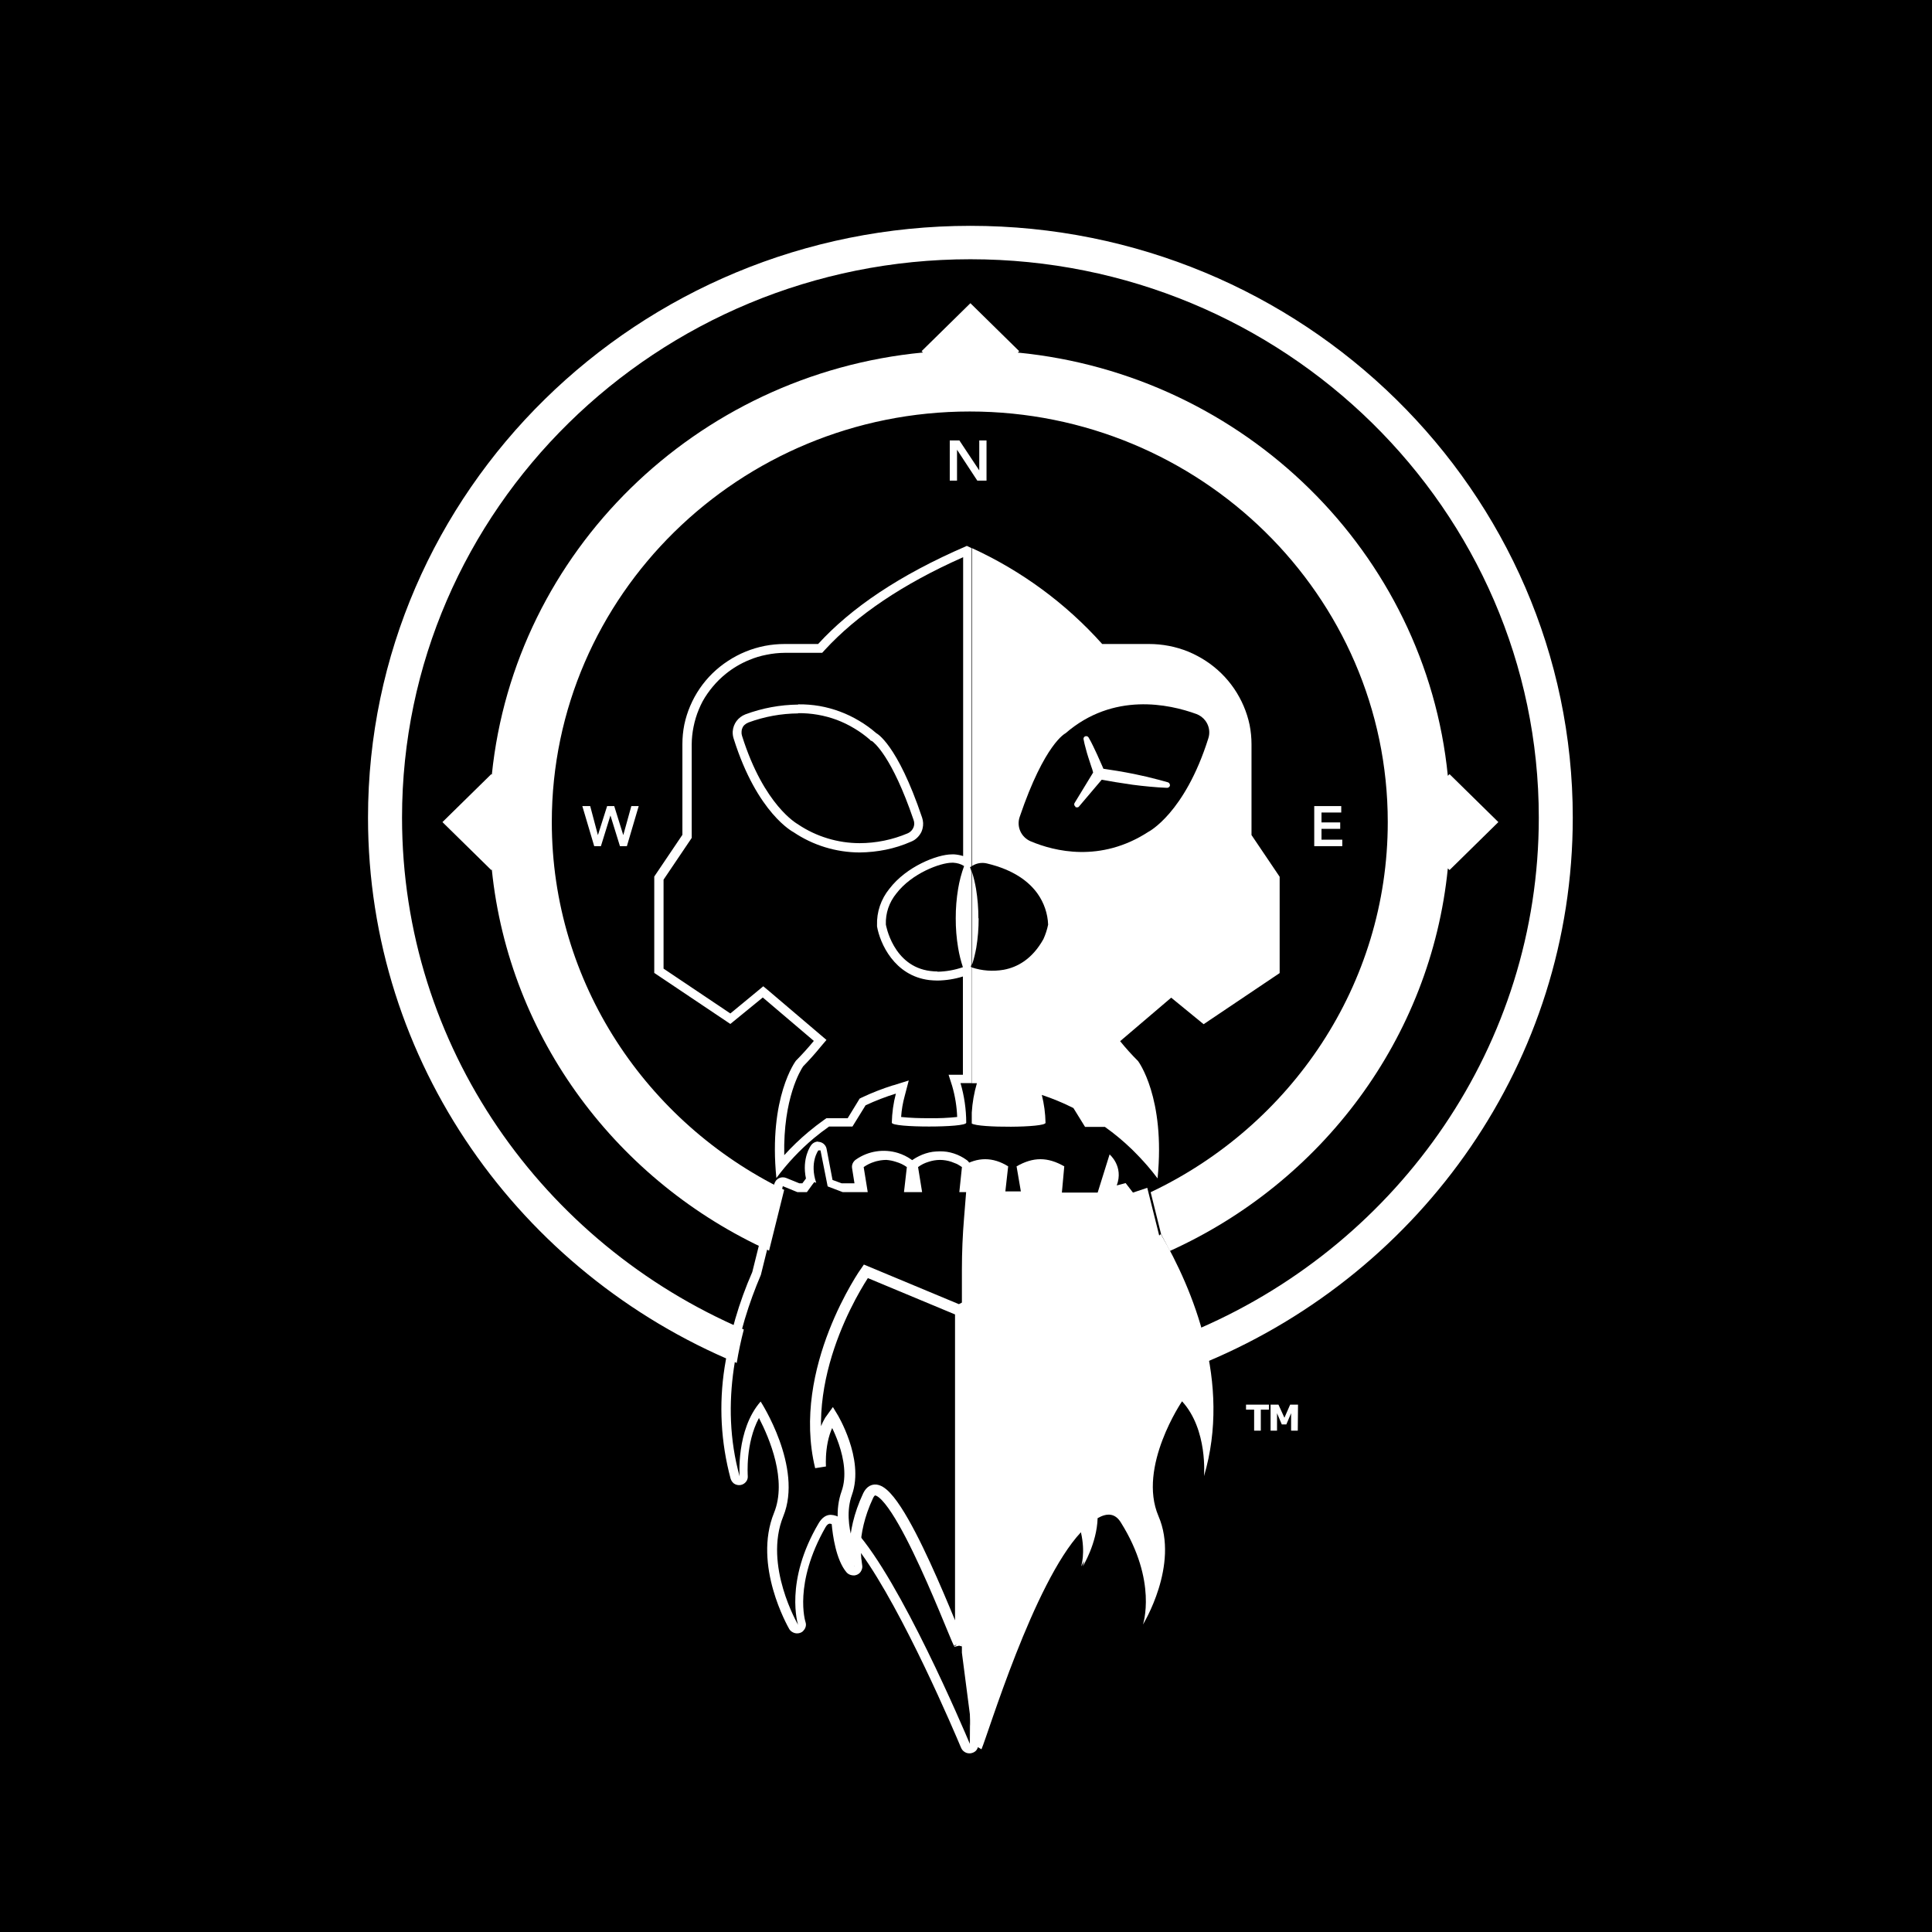
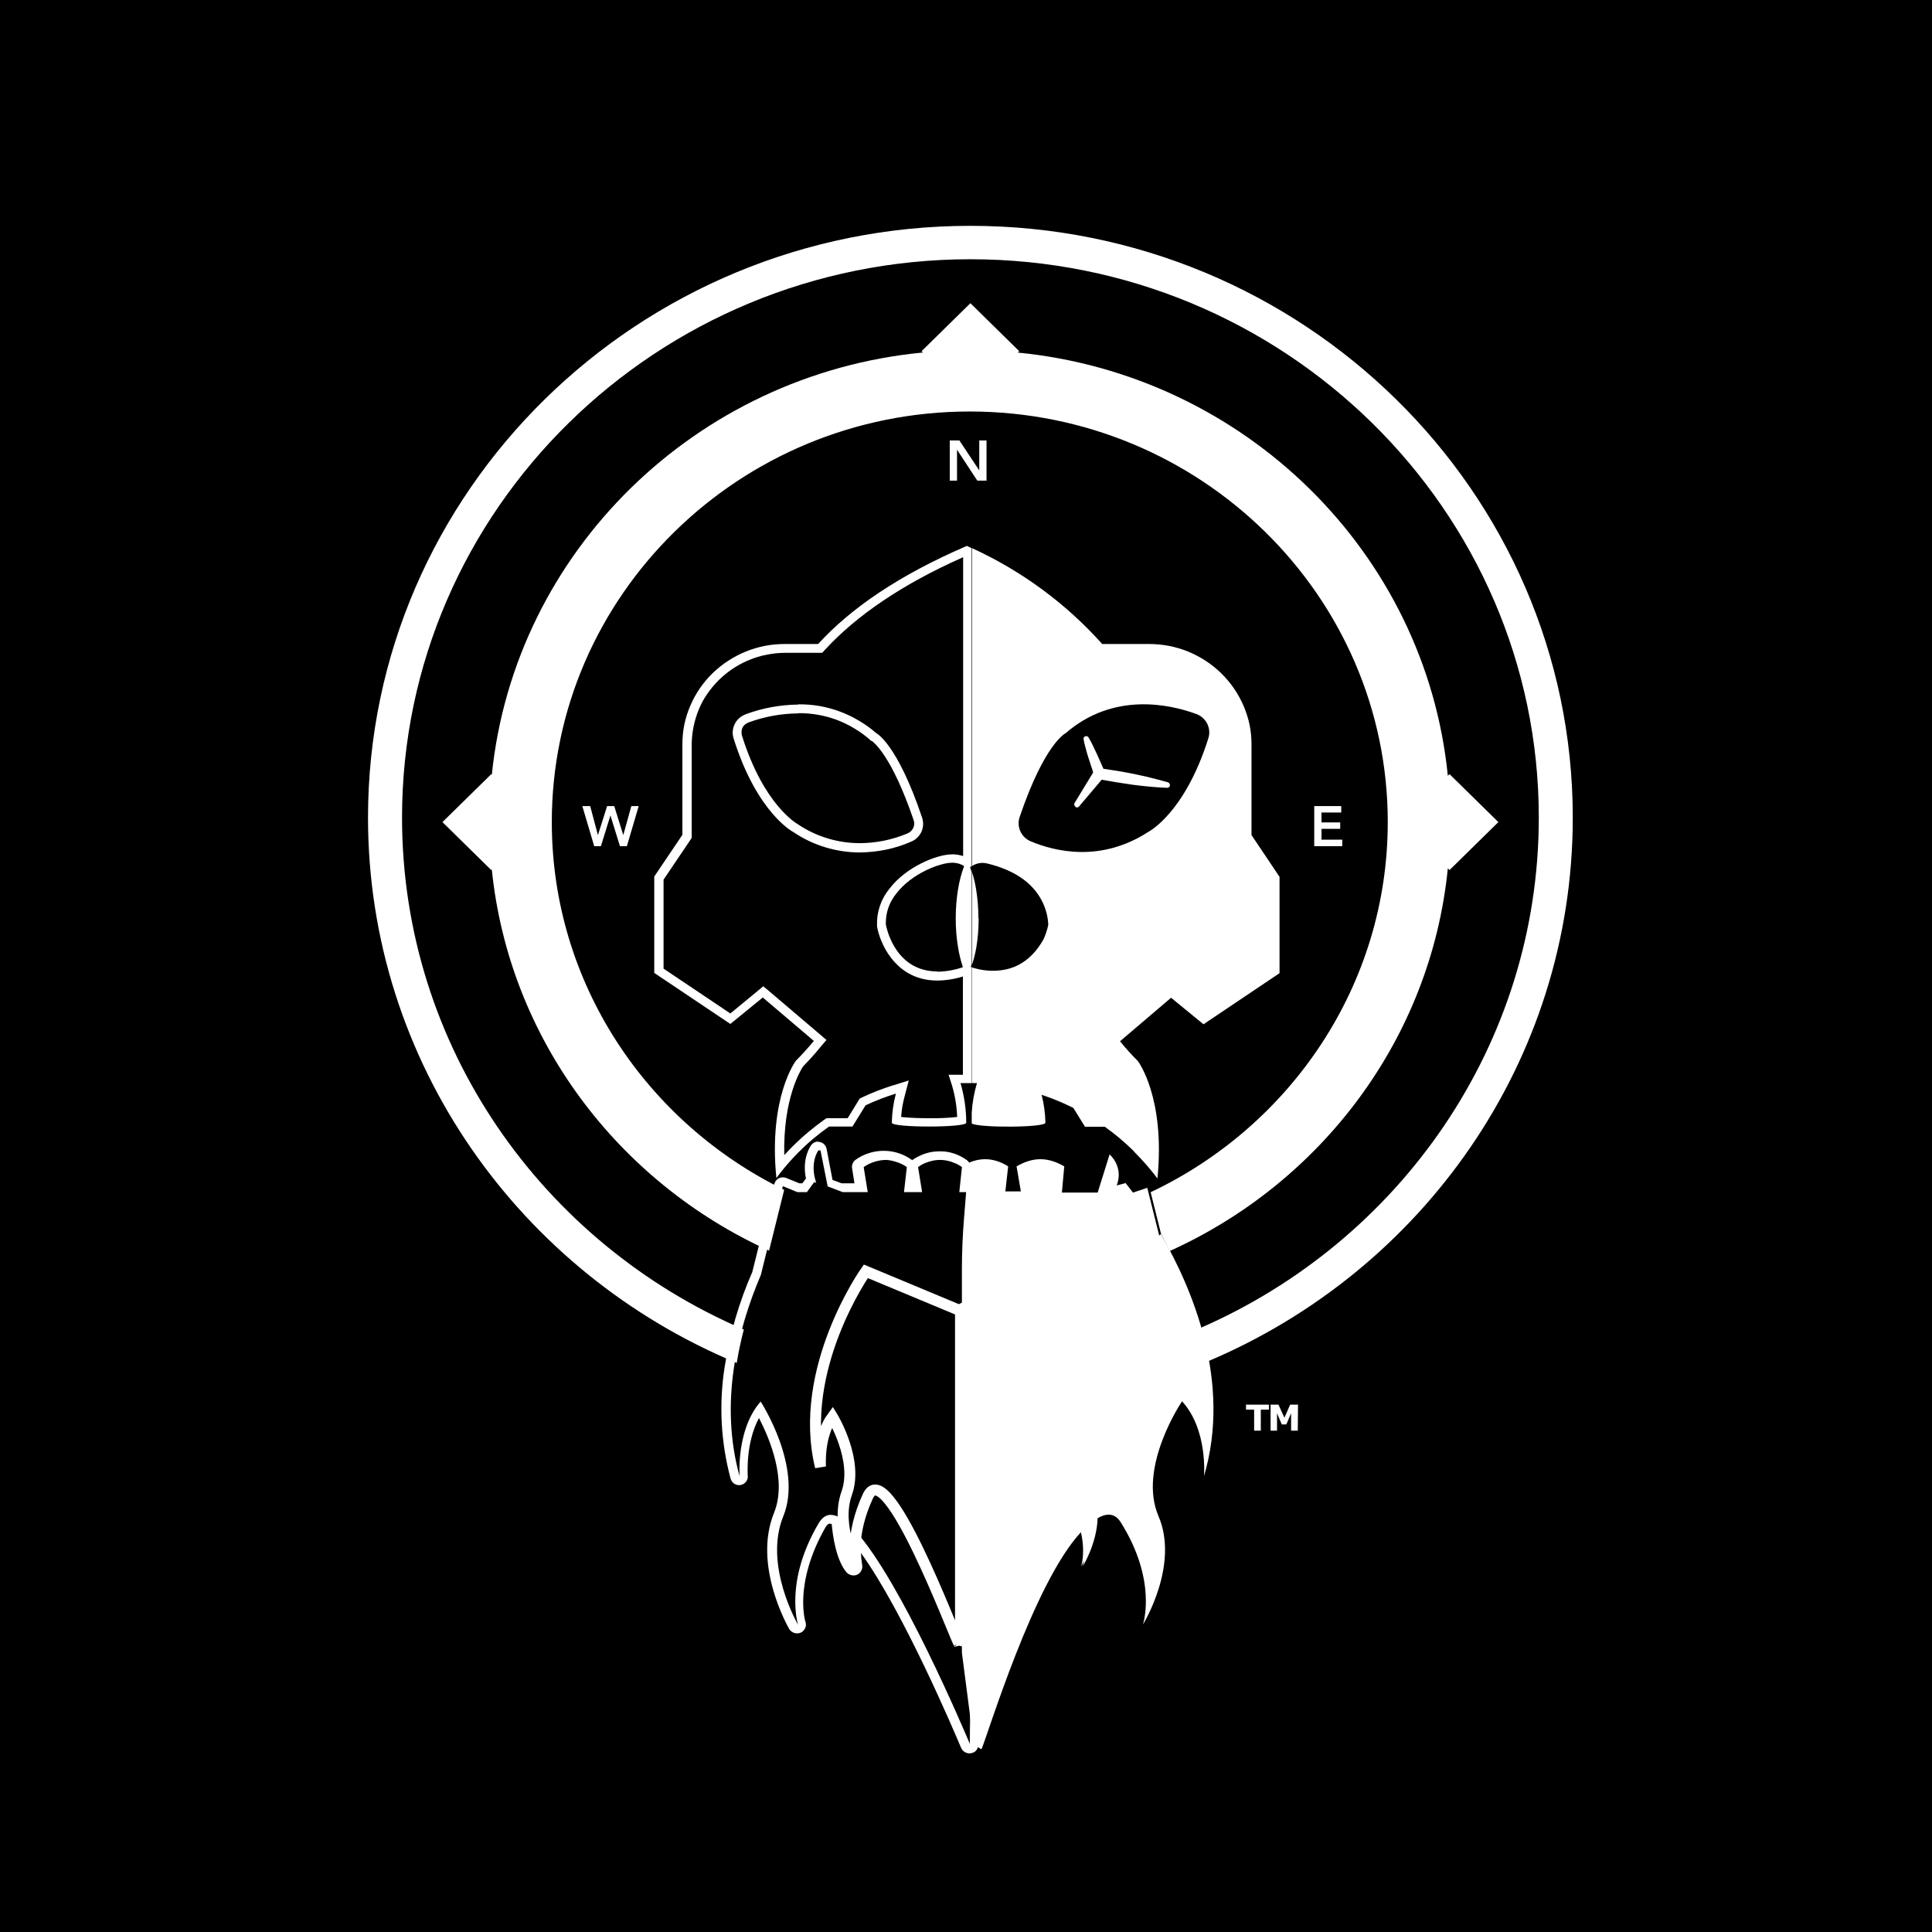
<svg xmlns="http://www.w3.org/2000/svg" version="1.2" baseProfile="tiny-ps" viewBox="0 0 810 810">
  <rect fill="#000000" width="810" height="810" />
  <path stroke="#ffffff" stroke-width="4.6" d="m 363,533 c 0,0 -29,41 -19,82 0,0 -1,-13 5,-21 0,0 11,18 6,32 -5,14 4,30 4,30 0,0 -3,-12 5,-29 8,-16 35,56 38,62 v 0.4 l 0.1,-0.2 0.1,0.2 v -0.4 c 0.1,-0.3 0.3,-0.8 0.5,-1 V 549 l -0.6,0.3 z m 0,0" />
  <path fill="#ffffff" d="m 486,518 -5,-20 -6,2 c -2,-2.7 -3.2,-4 -3,-4 l -3.8,1 c 3,-8 -3,-13 -3,-13 l -5,16 h -15 l 1,-11 c -7,-4 -13,-4 -20,0 l 1.8,10.5 h -6.5 l 1.18,-10.5 c -6.4,-4 -12.9,-4 -19.3,0 l 1.7,10.5 -0.9,11.2 a 273.5,268.7 0 0 0 -0.9,21.5 v 160.7 l 5,38.6 3.2,1.9 c 2.8,-6.4 21.8,-69.7 41.7,-91 2,8.7 0.1,14.3 0.1,14.3 0,0 0.5,-0.8 1.2,-2.2 -0.1,0.8 -0.3,1.5 -0.5,2.2 0,0 5.9,-9.6 6.2,-20.2 4,-2.3 7.4,-2.1 9.8,1.9 15.4,24.6 9.2,42.7 9.2,42.7 0,0 15.4,-24.9 6.5,-45.5 -8.8,-20.6 9.9,-48.1 9.9,-48.1 10.9,11.9 9.2,31.4 9.2,31.4 11.6,-39.3 -4.6,-78.2 -18.1,-101.5 z M 410.2,385 a 78.9,77.5 0 0 0 -1,-12.4 62.3,61.2 0 0 0 -1.6,-6.8 v 38.5 a 60.1,59 0 0 0 1.7,-6.9 76.8,75.5 0 0 0 1,-12.4 z m 0,0" />
  <path fill="#ffffff" d="m 344,482.3 3,15.1 6.3,2.4 h 10.5 l -1.7,-10.5 a 16.5,16.2 0 0 1 2.2,-1.3 16.7,16.4 0 0 1 2.3,-0.9 c 0.8,-0.3 1.6,-0.4 2.5,-0.6 a 16.2,16 0 0 1 2.5,-0.2 16.3,16 0 0 1 4,0.8 16.9,16.6 0 0 1 2.4,0.9 c 0.8,0.4 1.5,0.8 2.2,1.3 l -1.2,10.5 h 7.6 l -1.7,-10.5 a 14.9,14.6 0 0 1 2.1,-1.3 15.2,14.9 0 0 1 2.3,-0.9 15.2,14.9 0 0 1 4.8,-0.8 15.2,14.9 0 0 1 4.8,0.8 c 0.8,0.3 1.5,0.6 2.3,0.9 0.7,0.4 1.4,0.8 2.1,1.3 l -1.1,10.5 h 4.5 v 231.6 c 0,-8.9 -0.1,-8.9 -0.1,-8.9 v 8.6 c -2.7,-6.4 -29,-68.3 -47.9,-89.2 l -0.3,-0.3 a 39.8,39.1 0 0 0 -0.2,15.2 c -4.8,-5.7 -5.5,-20.2 -5.5,-20.2 a 8.3,8.2 0 0 0 -4.4,-1.5 c -1.9,0 -3.6,1.1 -5,3.4 -14.6,24.6 -8.7,42.7 -8.7,42.7 0,0 -14.6,-24.9 -6.2,-45.5 8.4,-20.6 -9.5,-48.1 -9.5,-48.1 -10.4,11.9 -8.8,31.4 -8.8,31.4 -8.6,-30.9 -0.9,-61.5 8.9,-84.5 l 9.2,-37.2 6.1,2.5 h 4 c 1.9,-2.7 3.1,-4.2 3.1,-4.2 l 0.8,0.3 c -2.9,-8.5 0.9,-13.6 0.9,-13.6 m 0,-3.7 a 3.7,3.6 0 0 0 -1.7,0.4 3.7,3.7 0 0 0 -1.3,1.1 c -0.2,0.2 -4,5.5 -2.2,14 -0.4,0.5 -0.8,1.1 -1.5,2 h -1.3 l -5.4,-2.2 a 3.7,3.7 0 0 0 -1.6,-0.3 3.7,3.7 0 0 0 -2.2,0.8 3.7,3.6 0 0 0 -0.6,0.6 3.9,3.9 0 0 0 -0.4,0.7 3.9,3.9 0 0 0 -0.3,0.7 l -9.2,36.9 a 164.6,161.7 0 0 0 -11.6,39.9 116.9,114.9 0 0 0 -1.2,23.5 116.6,114.6 0 0 0 3.7,23.2 c 0.1,0.4 0.3,0.7 0.5,1.1 0.2,0.3 0.5,0.6 0.8,0.9 a 3.7,3.6 0 0 0 2.9,0.7 3.7,3.7 0 0 0 2.3,-1.4 3.6,3.5 0 0 0 0.6,-1.2 3.6,3.6 0 0 0 0.1,-1.3 c 0,-0.2 -1,-13.6 4.7,-24.2 4.4,8.5 11.9,26.1 6.3,39.8 -8.9,22 5.8,47.6 6.4,48.7 a 3.7,3.6 0 0 0 1.4,1.3 3.7,3.6 0 0 0 1.9,0.5 3.6,3.6 0 0 0 1.5,-0.3 c 0.4,-0.2 0.8,-0.4 1.1,-0.8 a 3.7,3.7 0 0 0 1.1,-2.4 3.7,3.7 0 0 0 -0.2,-1.3 c -0.05,-0.1 -5.1,-16 8.4,-39.7 0.9,-1.5 1.6,-1.5 1.8,-1.5 0.3,0.01 0.6,0.1 0.8,0.2 0.4,4.6 1.8,15 6.2,20.2 a 3.7,3.6 0 0 0 2.1,1.2 c 0.4,0.1 0.8,0.1 1.2,0.1 a 3.7,3.6 0 0 0 2.2,-1 c 0.3,-0.3 0.5,-0.6 0.7,-1 a 3.7,3.6 0 0 0 0.4,-1.2 3.7,3.6 0 0 0 -0.04,-1.2 35.6,34.9 0 0 1 -0.5,-5 c 17.8,24.6 39.3,75.3 41.9,81.5 l 0.06,0.1 a 3.7,3.6 0 0 0 1.2,1.6 3.6,3.6 0 0 0 2.3,0.8 3.4,3.3 0 0 0 0.9,-0.1 c 2.9,-0.7 2.9,-3.4 2.9,-4.4 V 499.9 c 0,-0.2 -0.03,-0.5 -0.1,-0.7 a 3.6,3.5 0 0 0 -0.6,-1.3 3.6,3.6 0 0 0 -0.5,-0.6 3.8,3.8 0 0 0 -0.6,-0.5 3.7,3.7 0 0 0 -0.6,-0.3 3.7,3.6 0 0 0 -1.4,-0.3 h -0.3 l 0.7,-6.5 a 3.6,3.6 0 0 0 -0.3,-1.9 3.6,3.6 0 0 0 -1.3,-1.5 19,18.6 0 0 0 -5.3,-2.7 19.2,18.8 0 0 0 -2.9,-0.7 19.2,18.9 0 0 0 -3,-0.2 c -1,0 -2,0.1 -3,0.2 a 19.1,18.8 0 0 0 -5.7,1.8 19.2,18.9 0 0 0 -2.6,1.5 3.2,3.2 0 0 0 -0.3,0.2 3.7,3.7 0 0 0 -0.4,-0.3 20,19.7 0 0 0 -5.5,-2.7 20.1,19.8 0 0 0 -17.6,2.7 3.6,3.6 0 0 0 -0.8,0.7 3.8,3.7 0 0 0 -0.9,1.9 3.8,3.7 0 0 0 0.02,1.1 l 1,6.3 h -5.4 l -3.8,-1.4 -2.5,-13.1 a 3.7,3.6 0 0 0 -1.3,-2.1 3.7,3.6 0 0 0 -1.1,-0.6 3.7,3.6 0 0 0 -1.3,-0.2 z m 0,0" />
  <path fill="#ffffff" d="m 403.8,233.6 v 125.3 a 16.8,16.5 0 0 0 -3.7,-0.7 h -1 c -6.2,0 -19.1,5.1 -26.2,14.4 a 23.7,23.3 0 0 0 -4,7.2 23.7,23.2 0 0 0 -1.2,8.1 v 0.5 c 1.2,7 7.2,20.7 21.9,22.5 1.1,0.1 2.3,0.2 3.4,0.2 a 36.9,36.3 0 0 0 10.7,-1.7 v 41.2 h -6 l 1.5,4.7 a 55.6,54.7 0 0 1 2.1,13 c -3.9,0.4 -7.8,0.6 -11.8,0.5 -3.9,0.04 -7.8,-0.1 -11.7,-0.5 0.2,-3 0.7,-5.9 1.5,-8.8 l 1.7,-6.5 -6.4,2 h -0.1 a 100.8,99 0 0 0 -13.1,5.1 l -1,0.5 -0.6,1 -4.4,7.2 h -8.9 l -1,0.7 a 106.9,105 0 0 0 -6.6,5.1 103.5,101.7 0 0 0 -10.1,9.7 c -0.5,-23.9 6.9,-35.7 7.9,-37.2 a 119.9,117.8 0 0 0 7.5,-8.4 l 2.3,-2.7 -2.7,-2.3 -21.4,-18.2 -2.4,-2 -2.4,2 -11.4,9.4 -28,-18.8 v -37.3 l 11.2,-16.6 0.6,-0.9 v -39.2 a 39.5,38.8 0 0 1 0.8,-7.5 39.4,38.7 0 0 1 2.2,-7.2 38.8,38.1 0 0 1 1.6,-3.4 38.2,37.6 0 0 1 2,-3.2 39.7,39 0 0 1 2.3,-3 39.5,38.8 0 0 1 5.4,-5.3 39.1,38.4 0 0 1 9.8,-5.8 39.4,38.7 0 0 1 3.6,-1.3 38.4,37.7 0 0 1 3.7,-0.9 39,38.3 0 0 1 7.6,-0.8 h 15.7 l 1.1,-1.2 c 13.4,-14.6 32.8,-27.7 57.8,-38.8 m 1.7,-4.8 c -28.3,12.2 -48.5,26 -62.3,41.1 h -14 a 43.2,42.5 0 0 0 -8.4,0.8 43.1,42.3 0 0 0 -8,2.4 42.9,42.1 0 0 0 -7.4,3.9 43.4,42.6 0 0 0 -6.5,5.2 43.1,42.3 0 0 0 -9.3,13.6 43.5,42.7 0 0 0 -2.5,7.9 43.2,42.5 0 0 0 -0.8,8.2 v 38 l -11.8,17.5 v 40.4 l 31.9,21.4 13.6,-11.1 21.4,18.2 a 118.8,116.7 0 0 1 -7.5,8.3 c 0,0 -11.6,15.2 -8.2,49.2 a 98.8,97 0 0 1 15.7,-16.7 106.7,104.8 0 0 1 6.4,-4.9 h 9.8 l 5.5,-8.9 a 97,95.3 0 0 1 12.7,-4.9 54.1,53.2 0 0 0 -1.7,12.2 c 0,1.1 7.8,1.6 15.6,1.6 7.8,0 15.6,-0.5 15.6,-1.6 a 61.9,60.8 0 0 0 -2.4,-16.6 h 4.7 v -48.6 l -0.4,-0.1 c 0.1,-0.4 0.2,-0.8 0.4,-1.3 V 365.8 c -0.2,-0.7 -0.4,-1.5 -0.7,-2.2 l 0.1,-0.1 c 0.2,-0.1 0.4,-0.2 0.5,-0.3 V 229.8 c -0.7,-0.3 -1.3,-0.7 -2.1,-1 z M 393.1,407.3 a 23.1,22.7 0 0 1 -3,-0.2 c -15.8,-1.9 -18.7,-19.5 -18.7,-19.5 a 20.2,19.8 0 0 1 1,-6.9 20.4,20 0 0 1 3.4,-6.1 c 6.5,-8.5 18.5,-12.9 23.3,-12.9 h 0.6 c 1.6,0.1 3.1,0.5 4.5,1.4 a 54.9,53.9 0 0 0 -2.5,9.5 76.9,75.5 0 0 0 -1,12.4 75.8,74.5 0 0 0 1,12.4 56.2,55.3 0 0 0 2,8.1 34,33.4 0 0 1 -10.7,1.9 z m 0,0" />
-   <path fill="#ffffff" d="m 524.7,350.1 v -38 a 43.2,42.5 0 0 0 -0.8,-8.2 43.2,42.4 0 0 0 -2.5,-7.9 42.9,42.1 0 0 0 -1.8,-3.7 42.7,41.9 0 0 0 -4.7,-6.9 43,42.2 0 0 0 -12.9,-10.4 42.9,42.1 0 0 0 -3.8,-1.8 43.5,42.7 0 0 0 -4,-1.4 42.4,41.7 0 0 0 -4.1,-1 43.2,42.5 0 0 0 -8.4,-0.8 H 462.1 A 165.4,162.5 0 0 0 436.9,247.1 165.5,162.6 0 0 0 407.5,229.8 v 133.3 a 7.8,7.7 0 0 1 3,-1.2 7.9,7.7 0 0 1 3.267,0.104 c 11.315,2.691 17.673,7.679 21.233,12.667 a 24.629,24.193 0 0 1 3.163,6.178 24.587,24.152 0 0 1 1.269,6.798 29.202,28.685 0 0 1 -1.984,6.099 c -4.699,8.388 -10.908,11.771 -16.65,12.833 -4.539,0.771 -8.999,0.445 -13.372,-0.974 v 48.533 h 2.144 a 57.439,56.423 0 0 0 -2.154,12.345 v 4.55 c 2.631,1.901 30.927,1.803 30.927,-0.292 a 53.793,52.841 0 0 0 -1.558,-11.693 98.894,97.145 0 0 1 13.25,5.506 l 4.882,7.902 h 8.321 a 99.413,97.655 0 0 1 11.374,9.46 c 0.487,0.476 0.992,0.975 1.438,1.45 a 96.76,95.048 0 0 1 3.54,3.743 c 0.456,0.506 0.923,1.022 1.379,1.548 1.497,1.753 2.977,3.536 4.345,5.396 3.372,-33.989 -8.182,-49.199 -8.182,-49.199 a 105.834,103.962 0 0 1 -7.509,-8.337 l 21.403,-18.239 13.596,11.124 31.878,-21.431 v -40.384 z m -18.107,-40.53 c -9.919,31.497 -25.134,39.185 -25.134,39.185 -20.075,13.044 -39.445,8.143 -49.331,3.973 a 8.219,8.074 0 0 1 -1.369,-0.737 8.323,8.176 0 0 1 -1.21,-0.974 8.51,8.36 0 0 1 -1.003,-1.175 8.257,8.111 0 0 1 -0.765,-1.341 8.275,8.128 0 0 1 -0.497,-1.454 8.071,7.929 0 0 1 -0.214,-1.521 c -0.025,-0.513 0,-1.022 0.072,-1.532 a 8.779,8.624 0 0 1 0.363,-1.494 c 10.502,-30.923 19.221,-35.072 19.221,-35.072 20.033,-17.35 43.42,-12.246 54.867,-8.076 a 8.354,8.207 0 0 1 3.751,2.795 c 0.319,0.418 0.591,0.867 0.82,1.335 0.232,0.472 0.415,0.961 0.55,1.467 a 7.965,7.824 0 0 1 0.259,1.539 8.128,7.984 0 0 1 -0.042,1.559 c -0.062,0.519 -0.177,1.028 -0.339,1.525 z M 398.193,184.664 h 4.037 l 8.28,12.48 h 0.051 v -12.479 h 3.043 v 16.844 h -3.865 l -8.453,-12.888 h -0.049 v 12.888 h -3.045 z M 244.14,337.952 h 3.301 l 3.215,12.1 h 0.048 l 3.837,-12.1 h 2.977 l 3.768,12.1 h 0.049 l 3.354,-12.1 h 3.093 l -4.957,16.806 h -2.907 l -3.965,-12.793 h -0.053 l -3.965,12.793 h -2.807 z m 306.859,0 h 11.325 v 2.71 h -8.28 v 4.129 h 7.845 v 2.699 h -7.845 v 4.558 h 8.719 v 2.71 h -11.764 z m 0,0" />
+   <path fill="#ffffff" d="m 524.7,350.1 v -38 a 43.2,42.5 0 0 0 -0.8,-8.2 43.2,42.4 0 0 0 -2.5,-7.9 42.9,42.1 0 0 0 -1.8,-3.7 42.7,41.9 0 0 0 -4.7,-6.9 43,42.2 0 0 0 -12.9,-10.4 42.9,42.1 0 0 0 -3.8,-1.8 43.5,42.7 0 0 0 -4,-1.4 42.4,41.7 0 0 0 -4.1,-1 43.2,42.5 0 0 0 -8.4,-0.8 H 462.1 A 165.4,162.5 0 0 0 436.9,247.1 165.5,162.6 0 0 0 407.5,229.8 v 133.3 a 7.8,7.7 0 0 1 3,-1.2 7.9,7.7 0 0 1 3.3,0.1 c 11.3,2.7 17.7,7.7 21.2,12.7 a 24.6,24.2 0 0 1 3.2,6.2 24.6,24.2 0 0 1 1.3,6.8 29.2,28.7 0 0 1 -2,6.1 c -4.7,8.4 -10.9,11.8 -16.6,12.8 -4.5,0.8 -9,0.4 -13.4,-1 v 48.5 h 2.1 a 57.4,56.4 0 0 0 -2.2,12.3 v 4.6 c 2.6,1.9 30.9,1.8 30.9,-0.3 a 53.8,52.8 0 0 0 -1.6,-11.7 98.9,97.1 0 0 1 13.3,5.5 l 4.9,7.9 h 8.3 a 99.4,97.7 0 0 1 11.4,9.5 c 0.5,0.5 1,1 1.4,1.5 a 96.76,95.048 0 0 1 3.54,3.743 c 0.456,0.506 0.923,1.022 1.379,1.548 1.497,1.753 2.977,3.536 4.345,5.396 3.372,-33.989 -8.182,-49.199 -8.182,-49.199 a 105.834,103.962 0 0 1 -7.509,-8.337 l 21.403,-18.239 13.596,11.124 31.878,-21.431 v -40.384 z m -18.107,-40.53 c -9.919,31.497 -25.134,39.185 -25.134,39.185 -20.075,13.044 -39.445,8.143 -49.331,3.973 a 8.219,8.074 0 0 1 -1.369,-0.737 8.323,8.176 0 0 1 -1.21,-0.974 8.51,8.36 0 0 1 -1.003,-1.175 8.257,8.111 0 0 1 -0.765,-1.341 8.275,8.128 0 0 1 -0.497,-1.454 8.071,7.929 0 0 1 -0.214,-1.521 c -0.025,-0.513 0,-1.022 0.072,-1.532 a 8.779,8.624 0 0 1 0.363,-1.494 c 10.502,-30.923 19.221,-35.072 19.221,-35.072 20.033,-17.35 43.42,-12.246 54.867,-8.076 a 8.354,8.207 0 0 1 3.751,2.795 c 0.319,0.418 0.591,0.867 0.82,1.335 0.232,0.472 0.415,0.961 0.55,1.467 a 7.965,7.824 0 0 1 0.259,1.539 8.128,7.984 0 0 1 -0.042,1.559 c -0.062,0.519 -0.177,1.028 -0.339,1.525 z M 398.193,184.664 h 4.037 l 8.28,12.48 h 0.051 v -12.479 h 3.043 v 16.844 h -3.865 l -8.453,-12.888 h -0.049 v 12.888 h -3.045 z M 244.14,337.952 h 3.301 l 3.215,12.1 h 0.048 l 3.837,-12.1 h 2.977 l 3.768,12.1 h 0.049 l 3.354,-12.1 h 3.093 l -4.957,16.806 h -2.907 l -3.965,-12.793 h -0.053 l -3.965,12.793 h -2.807 z m 306.859,0 h 11.325 v 2.71 h -8.28 v 4.129 h 7.845 v 2.699 h -7.845 v 4.558 h 8.719 v 2.71 h -11.764 z m 0,0" />
  <path fill="#ffffff" d="m 231.346,344.666 c 0,-94.912 78.621,-172.142 175.239,-172.142 96.622,0 175.242,77.23 175.242,172.142 0,68.255 -40.666,127.354 -99.408,155.177 l 4.394,17.655 a 206.78,203.123 0 0 1 3.64,6.985 c 63.583,-28.739 109.444,-89.068 116.556,-160.409 l 0.712,0.709 20.473,-20.117 -20.473,-20.111 -0.712,0.702 C 597.694,231.731 521.861,157.14 426.718,147.819 l 0.595,-0.584 -20.469,-20.117 -20.473,20.117 0.578,0.554 c -95.211,9.1 -171.205,83.553 -180.745,176.992 l -0.228,-0.224 -20.48,20.11 20.479,20.118 0.219,-0.224 c 7.26,71.023 52.934,131.046 116.24,159.779 l 6.337,-25.487 c -57.685,-28.213 -97.423,-86.708 -97.423,-154.185 z m 0,0" />
  <path fill="#ffffff" d="m 659.393,342.775 c 0,-136.795 -113.292,-248.092 -252.539,-248.092 -139.251,0 -252.563,111.338 -252.563,248.092 0,102.675 63.842,190.952 154.583,228.646 a 159.021,156.208 0 0 1 2.976,-14.018 C 227.606,521.324 168.555,438.739 168.555,342.775 c 0,-129.069 106.906,-234.084 238.299,-234.084 131.393,0 238.295,105.056 238.295,234.084 0,95.476 -58.514,177.722 -142.141,214.102 a 150.44,147.779 0 0 1 3.074,14.008 C 596.135,532.98 659.392,445.073 659.392,342.775 Z m 0,0" />
  <path fill="#ffffff" d="m 334.6,295.3 v 3.7 a 44.5,43.7 0 0 1 16.2,2.8 44.4,43.6 0 0 1 7.4,3.6 44.2,43.4 0 0 1 6.6,4.8 l 0.2,0.3 0.6,0.2 c 0.8,0.6 8.3,6.3 17.4,33 a 4.6,4.5 0 0 1 0.3,1.7 4.5,4.4 0 0 1 -0.1,0.8 4.7,4.6 0 0 1 -2.7,3.2 51.2,50.3 0 0 1 -20.1,4.1 45.8,45 0 0 1 -13.4,-2 45.8,45 0 0 1 -12.3,-5.8 l -0.1,-0.1 -0.2,-0.1 c -0.1,-0.1 -14.1,-7.7 -23.3,-37 a 4.6,4.5 0 0 1 -0.2,-1.7 4.9,4.8 0 0 1 0.1,-0.9 c 0.1,-0.3 0.2,-0.6 0.3,-0.8 0.1,-0.3 0.3,-0.5 0.4,-0.7 0.2,-0.2 0.4,-0.5 0.6,-0.6 a 4.7,4.6 0 0 1 1.5,-0.9 60.6,59.6 0 0 1 20.8,-3.8 v -3.7 m 0,0 a 64.2,63 0 0 0 -22.1,4.1 8.5,8.3 0 0 0 -3.7,2.8 8.4,8.3 0 0 0 -1.6,4.3 8.4,8.3 0 0 0 0.4,3.1 c 9.9,31.5 25.1,39.2 25.1,39.2 a 49.3,48.5 0 0 0 13.2,6.3 49.3,48.4 0 0 0 14.5,2.2 c 7.5,-0.1 14.7,-1.5 21.5,-4.5 a 8.4,8.2 0 0 0 1.4,-0.7 8.5,8.3 0 0 0 2.2,-2.1 8.7,8.5 0 0 0 0.8,-1.3 c 0.2,-0.5 0.4,-1 0.5,-1.5 a 8.4,8.2 0 0 0 -0.2,-4.5 C 376.1,311.6 367.4,307.4 367.4,307.4 a 48,47.2 0 0 0 -7.2,-5.2 48.2,47.3 0 0 0 -16.6,-6.2 48.1,47.2 0 0 0 -8.9,-0.7 z m 116.2,42.9 c 0.2,0.1 0.4,0.2 0.7,0.2 0.4,0 0.7,-0.1 0.9,-0.4 l 9.5,-11.2 c 1.9,0.3 3.8,0.7 5.7,1 2.4,0.4 4.8,0.7 7.2,1.1 2.4,0.3 4.8,0.6 7.2,0.8 1.2,0.1 2.4,0.2 3.6,0.3 l 1.8,0.1 c 0.6,0 1.2,0.1 1.9,0.1 0.3,0.003 0.6,-0.1 0.8,-0.3 0.2,-0.2 0.4,-0.4 0.4,-0.7 a 1.2,1.2 0 0 0 -0.2,-0.8 1.2,1.2 0 0 0 -0.6,-0.5 57.9,56.9 0 0 0 -1.8,-0.5 l -1.8,-0.5 a 170.2,167.2 0 0 0 -10.6,-2.5 222.7,218.8 0 0 0 -7.1,-1.3 244.1,239.8 0 0 0 -5.8,-0.9 c -0.3,-0.8 -0.7,-1.6 -1,-2.3 a 125.5,123.3 0 0 0 -1.6,-3.6 c -0.6,-1.2 -1.1,-2.4 -1.7,-3.6 a 72.6,71.4 0 0 0 -0.9,-1.8 l -0.5,-0.9 c -0.2,-0.3 -0.3,-0.6 -0.5,-0.9 a 1.2,1.2 0 0 0 -0.6,-0.5 1.2,1.1 0 0 0 -0.8,-0.01 1.1,1.1 0 0 0 -0.6,0.5 c -0.1,0.3 -0.2,0.5 -0.1,0.8 l 0.4,1.9 c 0.2,0.6 0.3,1.3 0.5,1.9 0.3,1.3 0.7,2.5 1.1,3.8 0.4,1.3 0.8,2.5 1.2,3.7 0.3,0.8 0.6,1.7 0.8,2.6 l -7.8,12.8 a 1.2,1.1 0 0 0 -0.1,0.8 c 0.1,0.3 0.2,0.5 0.5,0.7 z m 0,0" />
  <path fill="#ffffff" d="m 532,591 h -3.4 v 8.8 h -2.8 v -8.8 h -3.4 v -2.1 h 9.6 z m 12.1,8.8 h -2.8 v -7.3 l -2,4.7 h -1.9 l -2,-4.7 v 7.3 h -2.7 v -10.9 h 3.3 l 2.5,5.5 2.4,-5.5 h 3.3 z" />
</svg>
